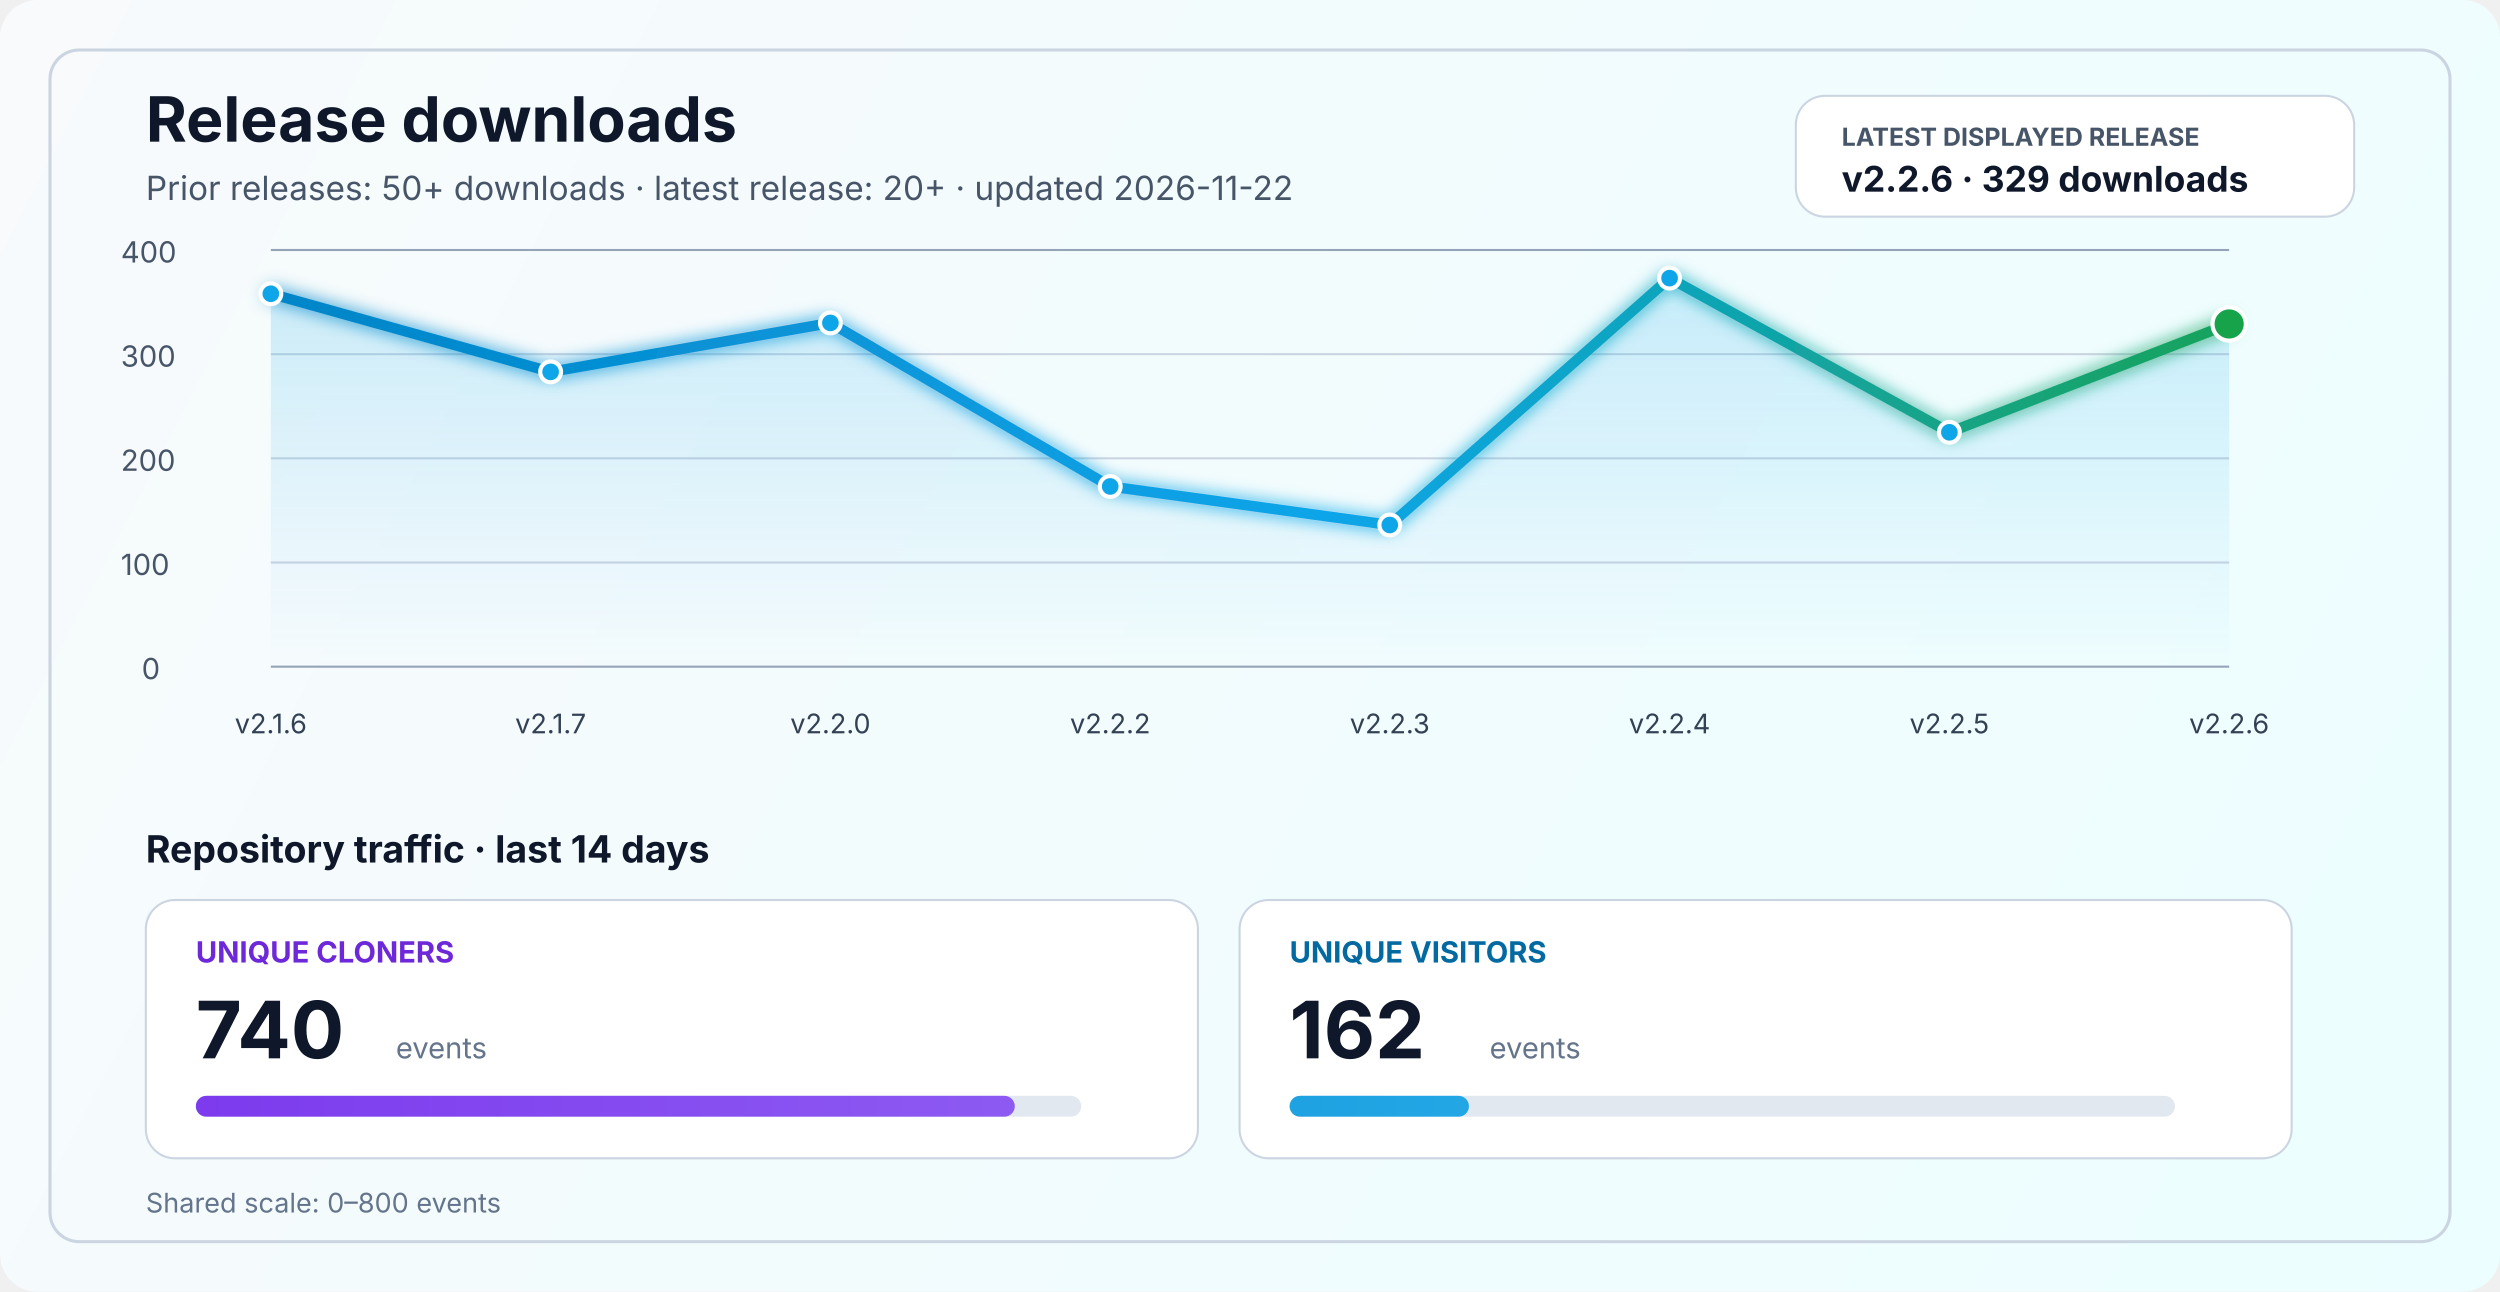
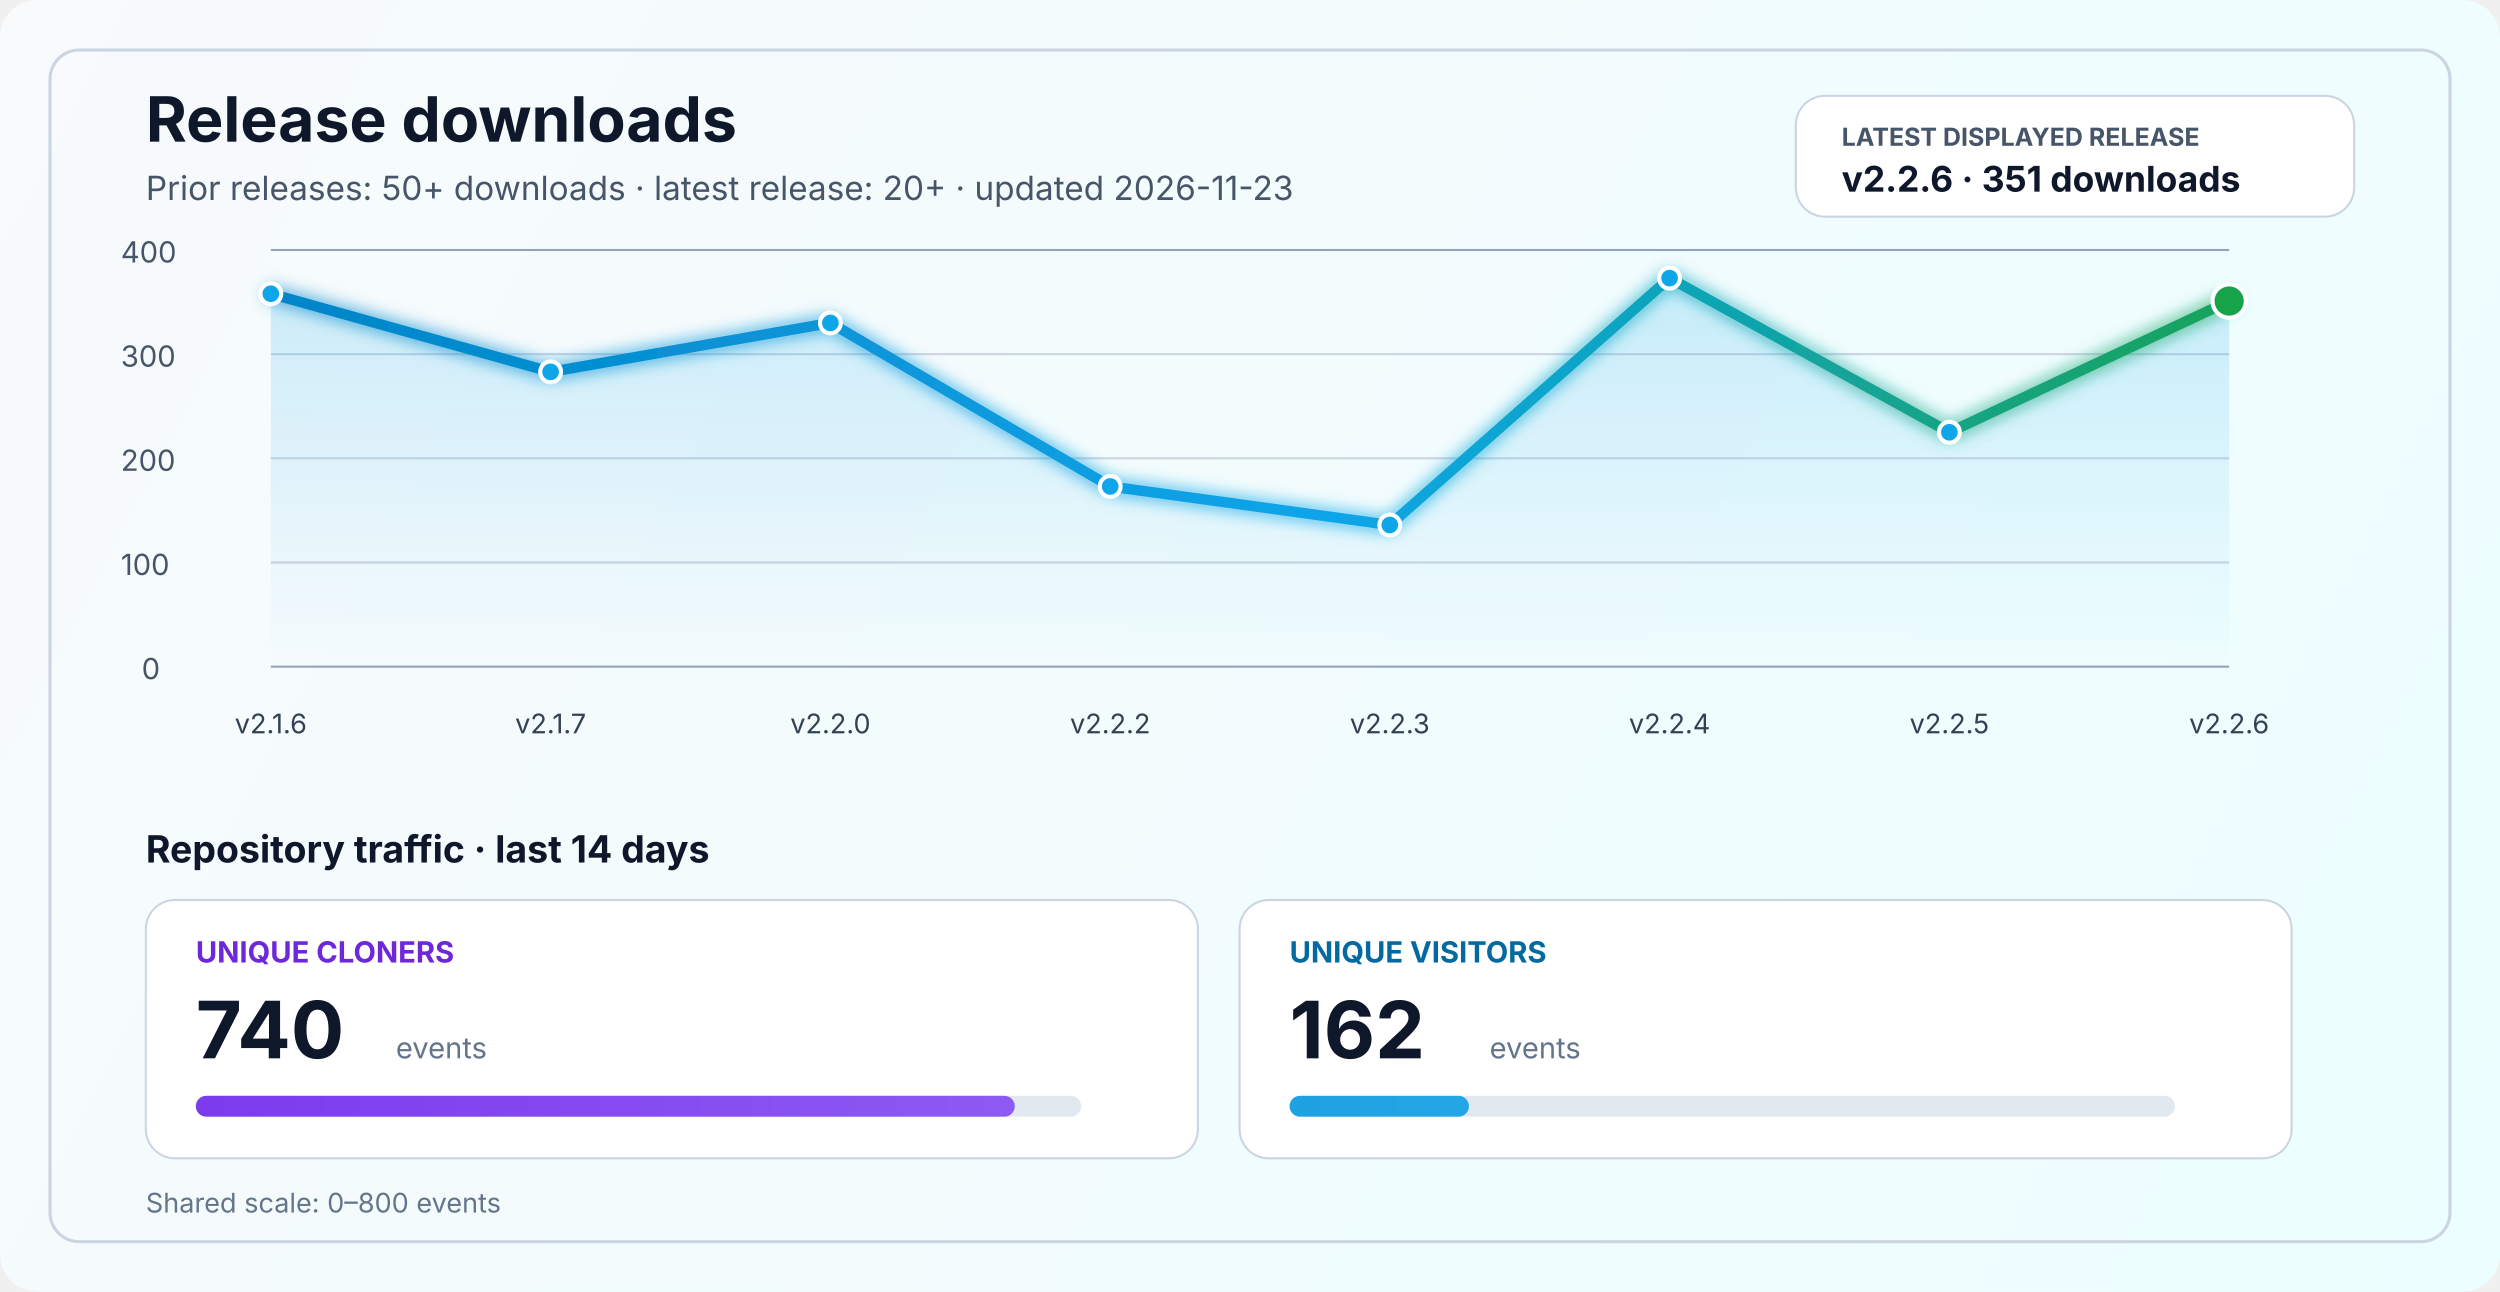
<svg xmlns="http://www.w3.org/2000/svg" width="1200" height="620" viewBox="0 0 1200 620" fill="none" role="img" aria-labelledby="title desc">
  <defs>
    <linearGradient id="bg" x1="0" y1="0" x2="1200" y2="620" gradientUnits="userSpaceOnUse">
      <stop stop-color="#F8FAFC" />
      <stop offset="1" stop-color="#ECFEFF" />
    </linearGradient>
    <linearGradient id="line" x1="130" y1="86" x2="1070" y2="340" gradientUnits="userSpaceOnUse">
      <stop stop-color="#0284C7" />
      <stop offset="0.55" stop-color="#0EA5E9" />
      <stop offset="1" stop-color="#16A34A" />
    </linearGradient>
    <linearGradient id="area" x1="0" y1="120" x2="0" y2="320" gradientUnits="userSpaceOnUse">
      <stop stop-color="#0EA5E9" stop-opacity="0.20" />
      <stop offset="1" stop-color="#0EA5E9" stop-opacity="0" />
    </linearGradient>
    <linearGradient id="cloneFill" x1="86" y1="450" x2="1110" y2="450" gradientUnits="userSpaceOnUse">
      <stop stop-color="#7C3AED" />
      <stop offset="1" stop-color="#A78BFA" />
    </linearGradient>
    <linearGradient id="viewFill" x1="86" y1="482" x2="1110" y2="482" gradientUnits="userSpaceOnUse">
      <stop stop-color="#0284C7" />
      <stop offset="1" stop-color="#38BDF8" />
    </linearGradient>
    <filter id="glow" x="-50%" y="-50%" width="200%" height="200%">
      <feGaussianBlur stdDeviation="4" result="blur" />
      <feMerge>
        <feMergeNode in="blur" />
        <feMergeNode in="SourceGraphic" />
      </feMerge>
    </filter>
  </defs>
  <rect width="1200" height="620" rx="18" fill="url(#bg)" />
  <rect x="24" y="24" width="1152" height="572" rx="14" stroke="#CBD5E1" stroke-width="1.5" />
  <text x="70" y="68" fill="#0F172A" font-size="30" font-family="SF Pro Display, -apple-system, BlinkMacSystemFont, Segoe UI, sans-serif" font-weight="700">Release downloads</text>
-   <text x="70" y="96" fill="#475569" font-size="16" font-family="SF Pro Text, -apple-system, BlinkMacSystemFont, Segoe UI, sans-serif">Prior releases: 50+ downloads · latest release: 20+ · updated 2026-11-22</text>
+   <text x="70" y="96" fill="#475569" font-size="16" font-family="SF Pro Text, -apple-system, BlinkMacSystemFont, Segoe UI, sans-serif">Prior releases: 50+ downloads · latest release: 20+ · updated 2026-11-23</text>
  <rect x="862" y="46" width="268" height="58" rx="14" fill="#FFFFFF" stroke="#CBD5E1" stroke-width="1" />
  <text x="884" y="70" fill="#475569" font-size="12" font-family="SF Pro Text, -apple-system, BlinkMacSystemFont, Segoe UI, sans-serif" font-weight="700">LATEST DISPLAYED RELEASE</text>
-   <text x="884" y="92" fill="#0F172A" font-size="17" font-family="SF Pro Text, -apple-system, BlinkMacSystemFont, Segoe UI, sans-serif" font-weight="700">v2.2.6 · 329 downloads</text>
+   <text x="884" y="92" fill="#0F172A" font-size="17" font-family="SF Pro Text, -apple-system, BlinkMacSystemFont, Segoe UI, sans-serif" font-weight="700">v2.2.6 · 351 downloads</text>
  <line x1="130" y1="320.0" x2="1070" y2="320.0" stroke="#94A3B8" stroke-width="1" />
  <line x1="130" y1="270.0" x2="1070" y2="270.0" stroke="#CBD5E1" stroke-width="1" />
  <line x1="130" y1="220.0" x2="1070" y2="220.0" stroke="#CBD5E1" stroke-width="1" />
  <line x1="130" y1="170.0" x2="1070" y2="170.0" stroke="#CBD5E1" stroke-width="1" />
  <line x1="130" y1="120.0" x2="1070" y2="120.0" stroke="#94A3B8" stroke-width="1" />
  <text x="68" y="326.0" fill="#475569" font-size="14" font-family="SF Pro Text, -apple-system, BlinkMacSystemFont, Segoe UI, sans-serif">0</text>
  <text x="58" y="276.0" fill="#475569" font-size="14" font-family="SF Pro Text, -apple-system, BlinkMacSystemFont, Segoe UI, sans-serif">100</text>
  <text x="58" y="226.0" fill="#475569" font-size="14" font-family="SF Pro Text, -apple-system, BlinkMacSystemFont, Segoe UI, sans-serif">200</text>
  <text x="58" y="176.0" fill="#475569" font-size="14" font-family="SF Pro Text, -apple-system, BlinkMacSystemFont, Segoe UI, sans-serif">300</text>
  <text x="58" y="126.0" fill="#475569" font-size="14" font-family="SF Pro Text, -apple-system, BlinkMacSystemFont, Segoe UI, sans-serif">400</text>
-   <path d="M 130.0 141.0 L 264.3 178.5 L 398.6 155.0 L 532.9 233.5 L 667.1 252.0 L 801.4 133.5 L 935.7 207.5 L 1070.0 155.5 L 1070 320 L 130 320 Z" fill="url(#area)" />
-   <polyline points="130.0,141.0 264.3,178.5 398.6,155.0 532.9,233.5 667.1,252.0 801.4,133.5 935.7,207.5 1070.0,155.5" fill="none" stroke="url(#line)" stroke-width="5" stroke-linecap="round" stroke-linejoin="round" filter="url(#glow)" />
+   <path d="M 130.0 141.0 L 264.3 178.5 L 398.6 155.0 L 532.9 233.5 L 667.1 252.0 L 801.4 133.5 L 935.7 207.5 L 1070.0 144.5 L 1070 320 L 130 320 Z" fill="url(#area)" />
+   <polyline points="130.0,141.0 264.3,178.5 398.6,155.0 532.9,233.5 667.1,252.0 801.4,133.5 935.7,207.5 1070.0,144.5" fill="none" stroke="url(#line)" stroke-width="5" stroke-linecap="round" stroke-linejoin="round" filter="url(#glow)" />
  <circle cx="130.0" cy="141.0" r="5" fill="#0EA5E9" stroke="#FFFFFF" stroke-width="2" />
  <circle cx="264.3" cy="178.5" r="5" fill="#0EA5E9" stroke="#FFFFFF" stroke-width="2" />
  <circle cx="398.6" cy="155.0" r="5" fill="#0EA5E9" stroke="#FFFFFF" stroke-width="2" />
  <circle cx="532.9" cy="233.5" r="5" fill="#0EA5E9" stroke="#FFFFFF" stroke-width="2" />
  <circle cx="667.1" cy="252.0" r="5" fill="#0EA5E9" stroke="#FFFFFF" stroke-width="2" />
  <circle cx="801.4" cy="133.5" r="5" fill="#0EA5E9" stroke="#FFFFFF" stroke-width="2" />
  <circle cx="935.7" cy="207.5" r="5" fill="#0EA5E9" stroke="#FFFFFF" stroke-width="2" />
-   <circle cx="1070.0" cy="155.5" r="8" fill="#16A34A" stroke="#FFFFFF" stroke-width="2" />
+   <circle cx="1070.0" cy="144.5" r="8" fill="#16A34A" stroke="#FFFFFF" stroke-width="2" />
  <text x="130.0" y="352" text-anchor="middle" fill="#334155" font-size="13" font-family="SF Pro Text, -apple-system, BlinkMacSystemFont, Segoe UI, sans-serif">v2.1.6</text>
  <text x="264.3" y="352" text-anchor="middle" fill="#334155" font-size="13" font-family="SF Pro Text, -apple-system, BlinkMacSystemFont, Segoe UI, sans-serif">v2.1.7</text>
  <text x="398.6" y="352" text-anchor="middle" fill="#334155" font-size="13" font-family="SF Pro Text, -apple-system, BlinkMacSystemFont, Segoe UI, sans-serif">v2.2.0</text>
  <text x="532.9" y="352" text-anchor="middle" fill="#334155" font-size="13" font-family="SF Pro Text, -apple-system, BlinkMacSystemFont, Segoe UI, sans-serif">v2.2.2</text>
  <text x="667.1" y="352" text-anchor="middle" fill="#334155" font-size="13" font-family="SF Pro Text, -apple-system, BlinkMacSystemFont, Segoe UI, sans-serif">v2.2.3</text>
  <text x="801.4" y="352" text-anchor="middle" fill="#334155" font-size="13" font-family="SF Pro Text, -apple-system, BlinkMacSystemFont, Segoe UI, sans-serif">v2.2.4</text>
  <text x="935.7" y="352" text-anchor="middle" fill="#334155" font-size="13" font-family="SF Pro Text, -apple-system, BlinkMacSystemFont, Segoe UI, sans-serif">v2.2.5</text>
  <text x="1070.0" y="352" text-anchor="middle" fill="#334155" font-size="13" font-family="SF Pro Text, -apple-system, BlinkMacSystemFont, Segoe UI, sans-serif">v2.2.6</text>
  <text x="70" y="414" fill="#0F172A" font-size="18" font-family="SF Pro Text, -apple-system, BlinkMacSystemFont, Segoe UI, sans-serif" font-weight="700">Repository traffic · last 14 days</text>
  <rect x="70" y="432" width="505" height="124" rx="14" fill="#FFFFFF" stroke="#CBD5E1" stroke-width="1" />
  <text x="94" y="462" fill="#6D28D9" font-size="14" font-family="SF Pro Text, -apple-system, BlinkMacSystemFont, Segoe UI, sans-serif" font-weight="700">UNIQUE CLONERS</text>
  <text x="94" y="508" fill="#0F172A" font-size="38" font-family="SF Pro Display, -apple-system, BlinkMacSystemFont, Segoe UI, sans-serif" font-weight="700">740</text>
  <text x="190" y="508" fill="#64748B" font-size="14" font-family="SF Pro Text, -apple-system, BlinkMacSystemFont, Segoe UI, sans-serif">events</text>
  <rect x="94" y="526" width="425" height="10" rx="5" fill="#E2E8F0" />
  <rect x="94" y="526" width="393.1" height="10" rx="5" fill="url(#cloneFill)" />
  <rect x="595" y="432" width="505" height="124" rx="14" fill="#FFFFFF" stroke="#CBD5E1" stroke-width="1" />
  <text x="619" y="462" fill="#0369A1" font-size="14" font-family="SF Pro Text, -apple-system, BlinkMacSystemFont, Segoe UI, sans-serif" font-weight="700">UNIQUE VISITORS</text>
  <text x="619" y="508" fill="#0F172A" font-size="38" font-family="SF Pro Display, -apple-system, BlinkMacSystemFont, Segoe UI, sans-serif" font-weight="700">162</text>
  <text x="715" y="508" fill="#64748B" font-size="14" font-family="SF Pro Text, -apple-system, BlinkMacSystemFont, Segoe UI, sans-serif">events</text>
  <rect x="619" y="526" width="425" height="10" rx="5" fill="#E2E8F0" />
  <rect x="619" y="526" width="86.1" height="10" rx="5" fill="url(#viewFill)" />
  <text x="70" y="582" fill="#64748B" font-size="13" font-family="SF Pro Text, -apple-system, BlinkMacSystemFont, Segoe UI, sans-serif">Shared scale: 0–800 events</text>
</svg>
